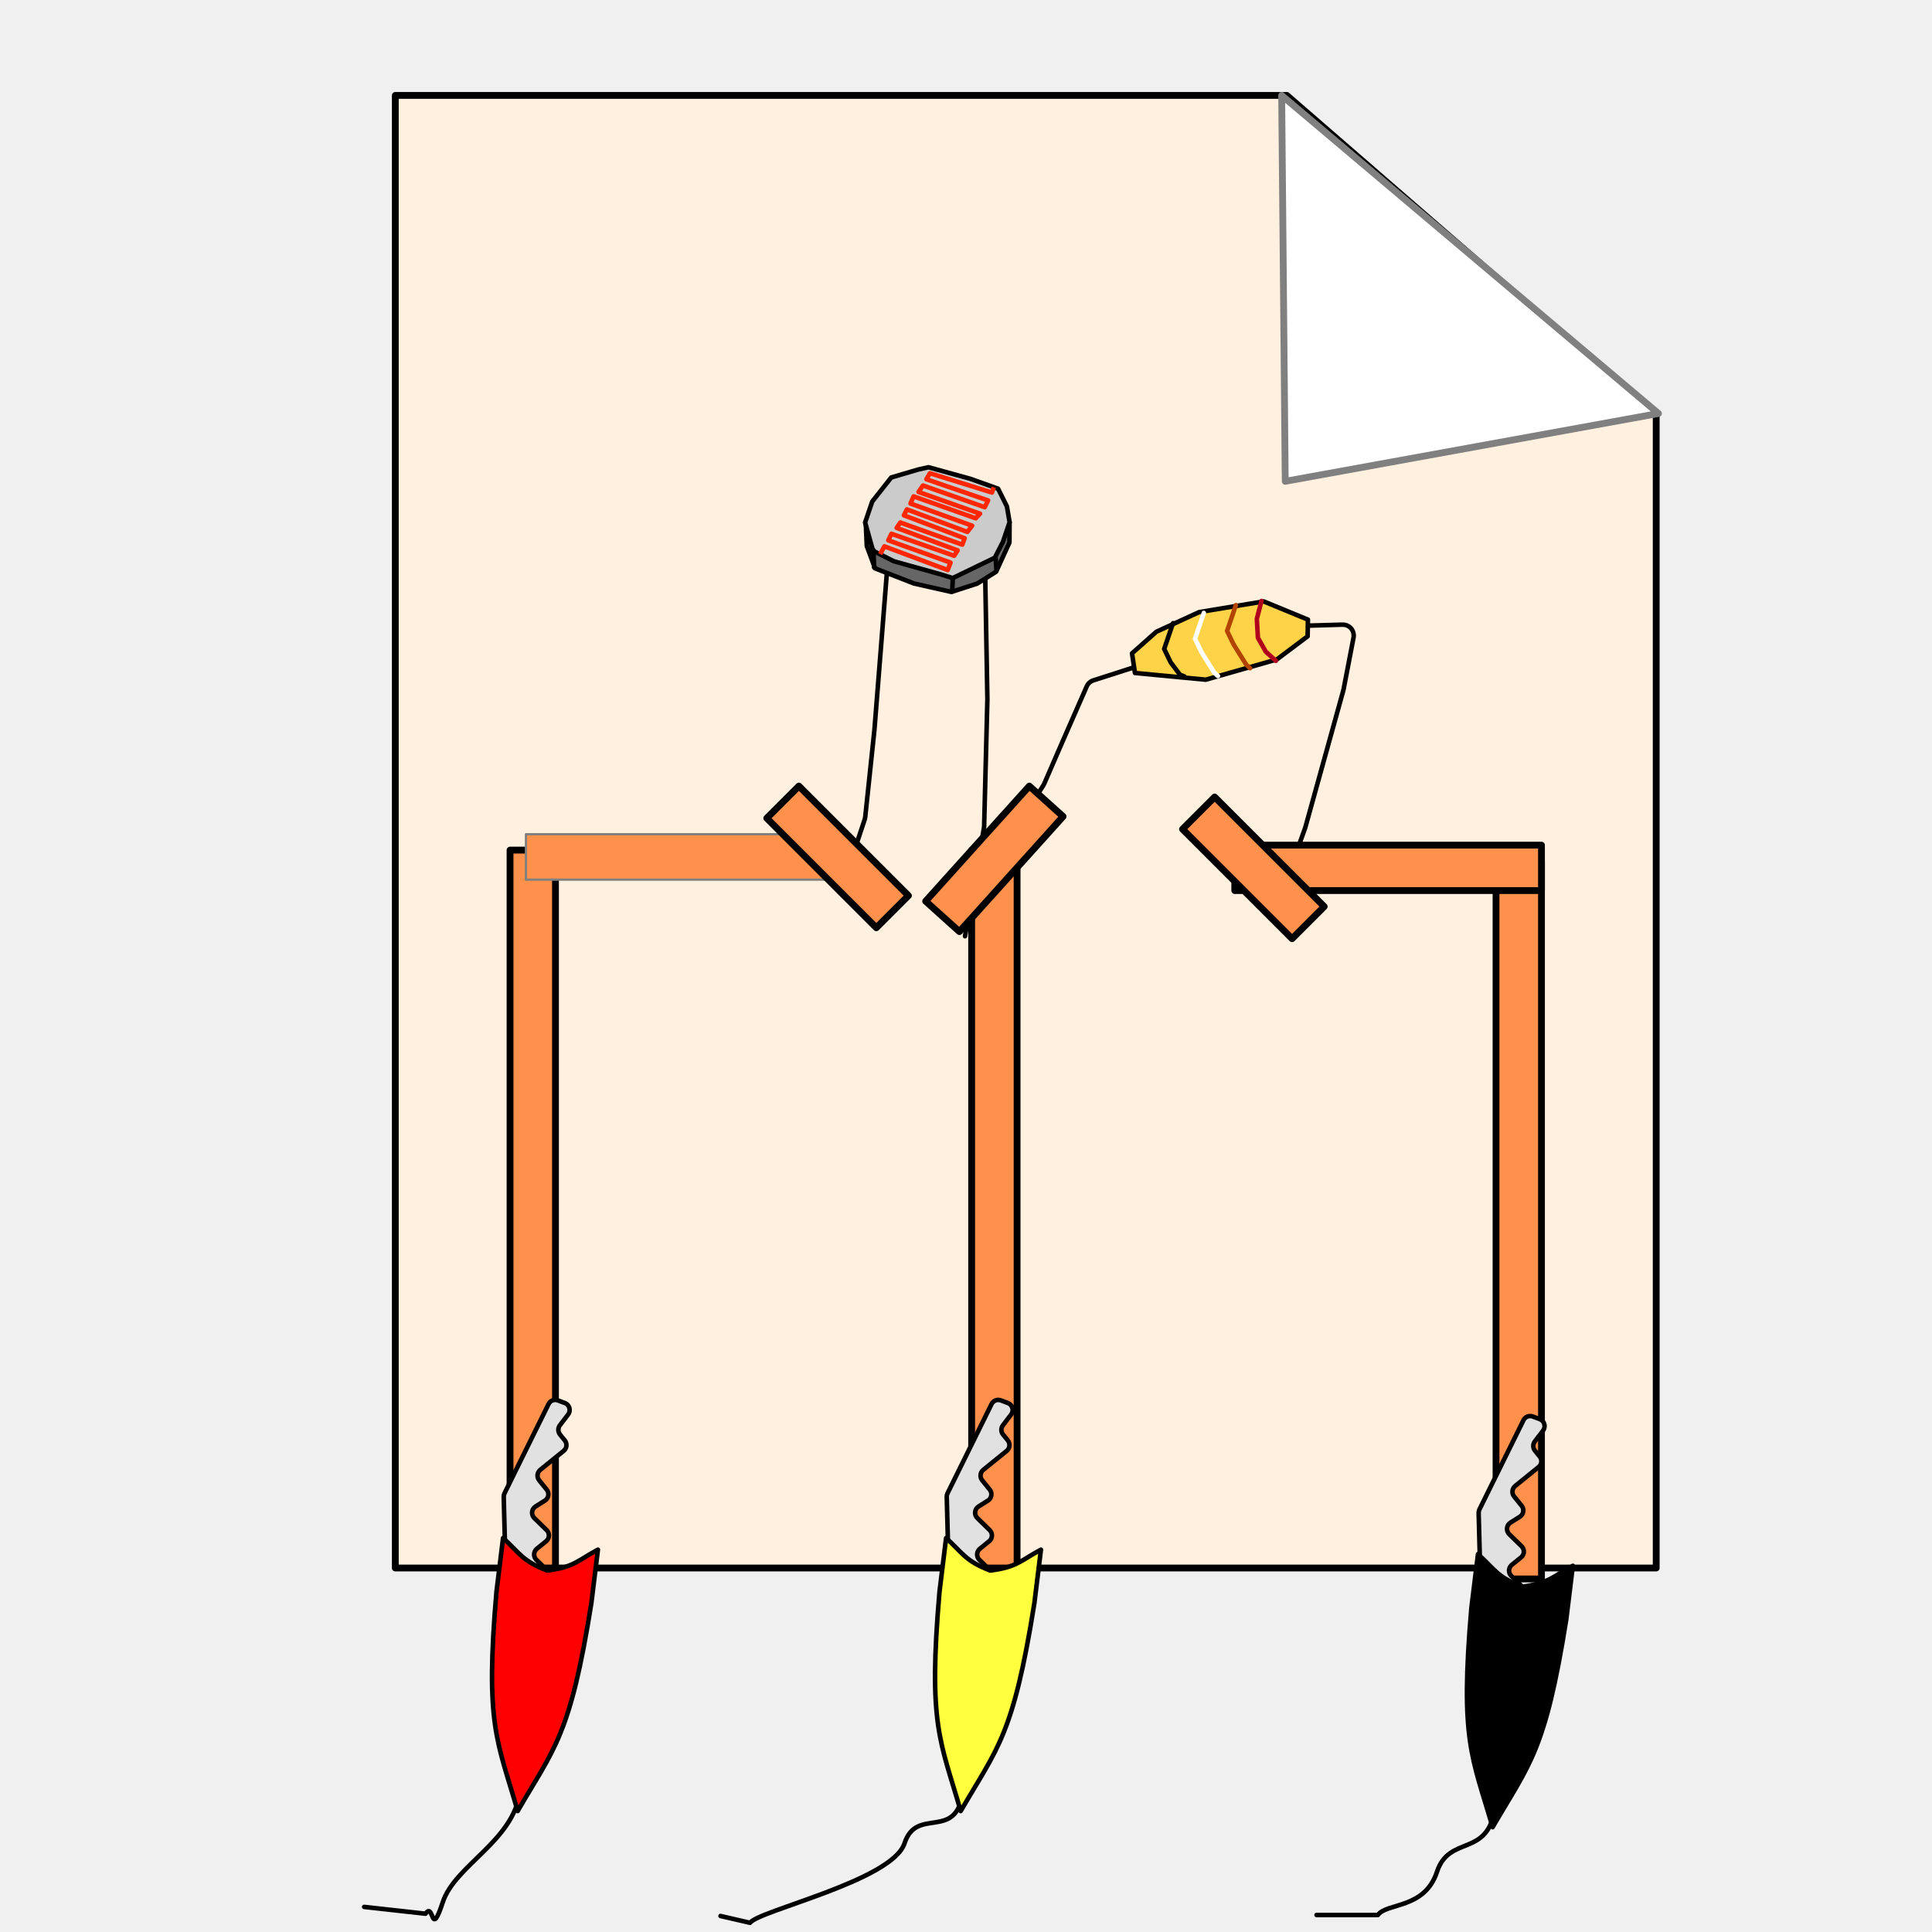
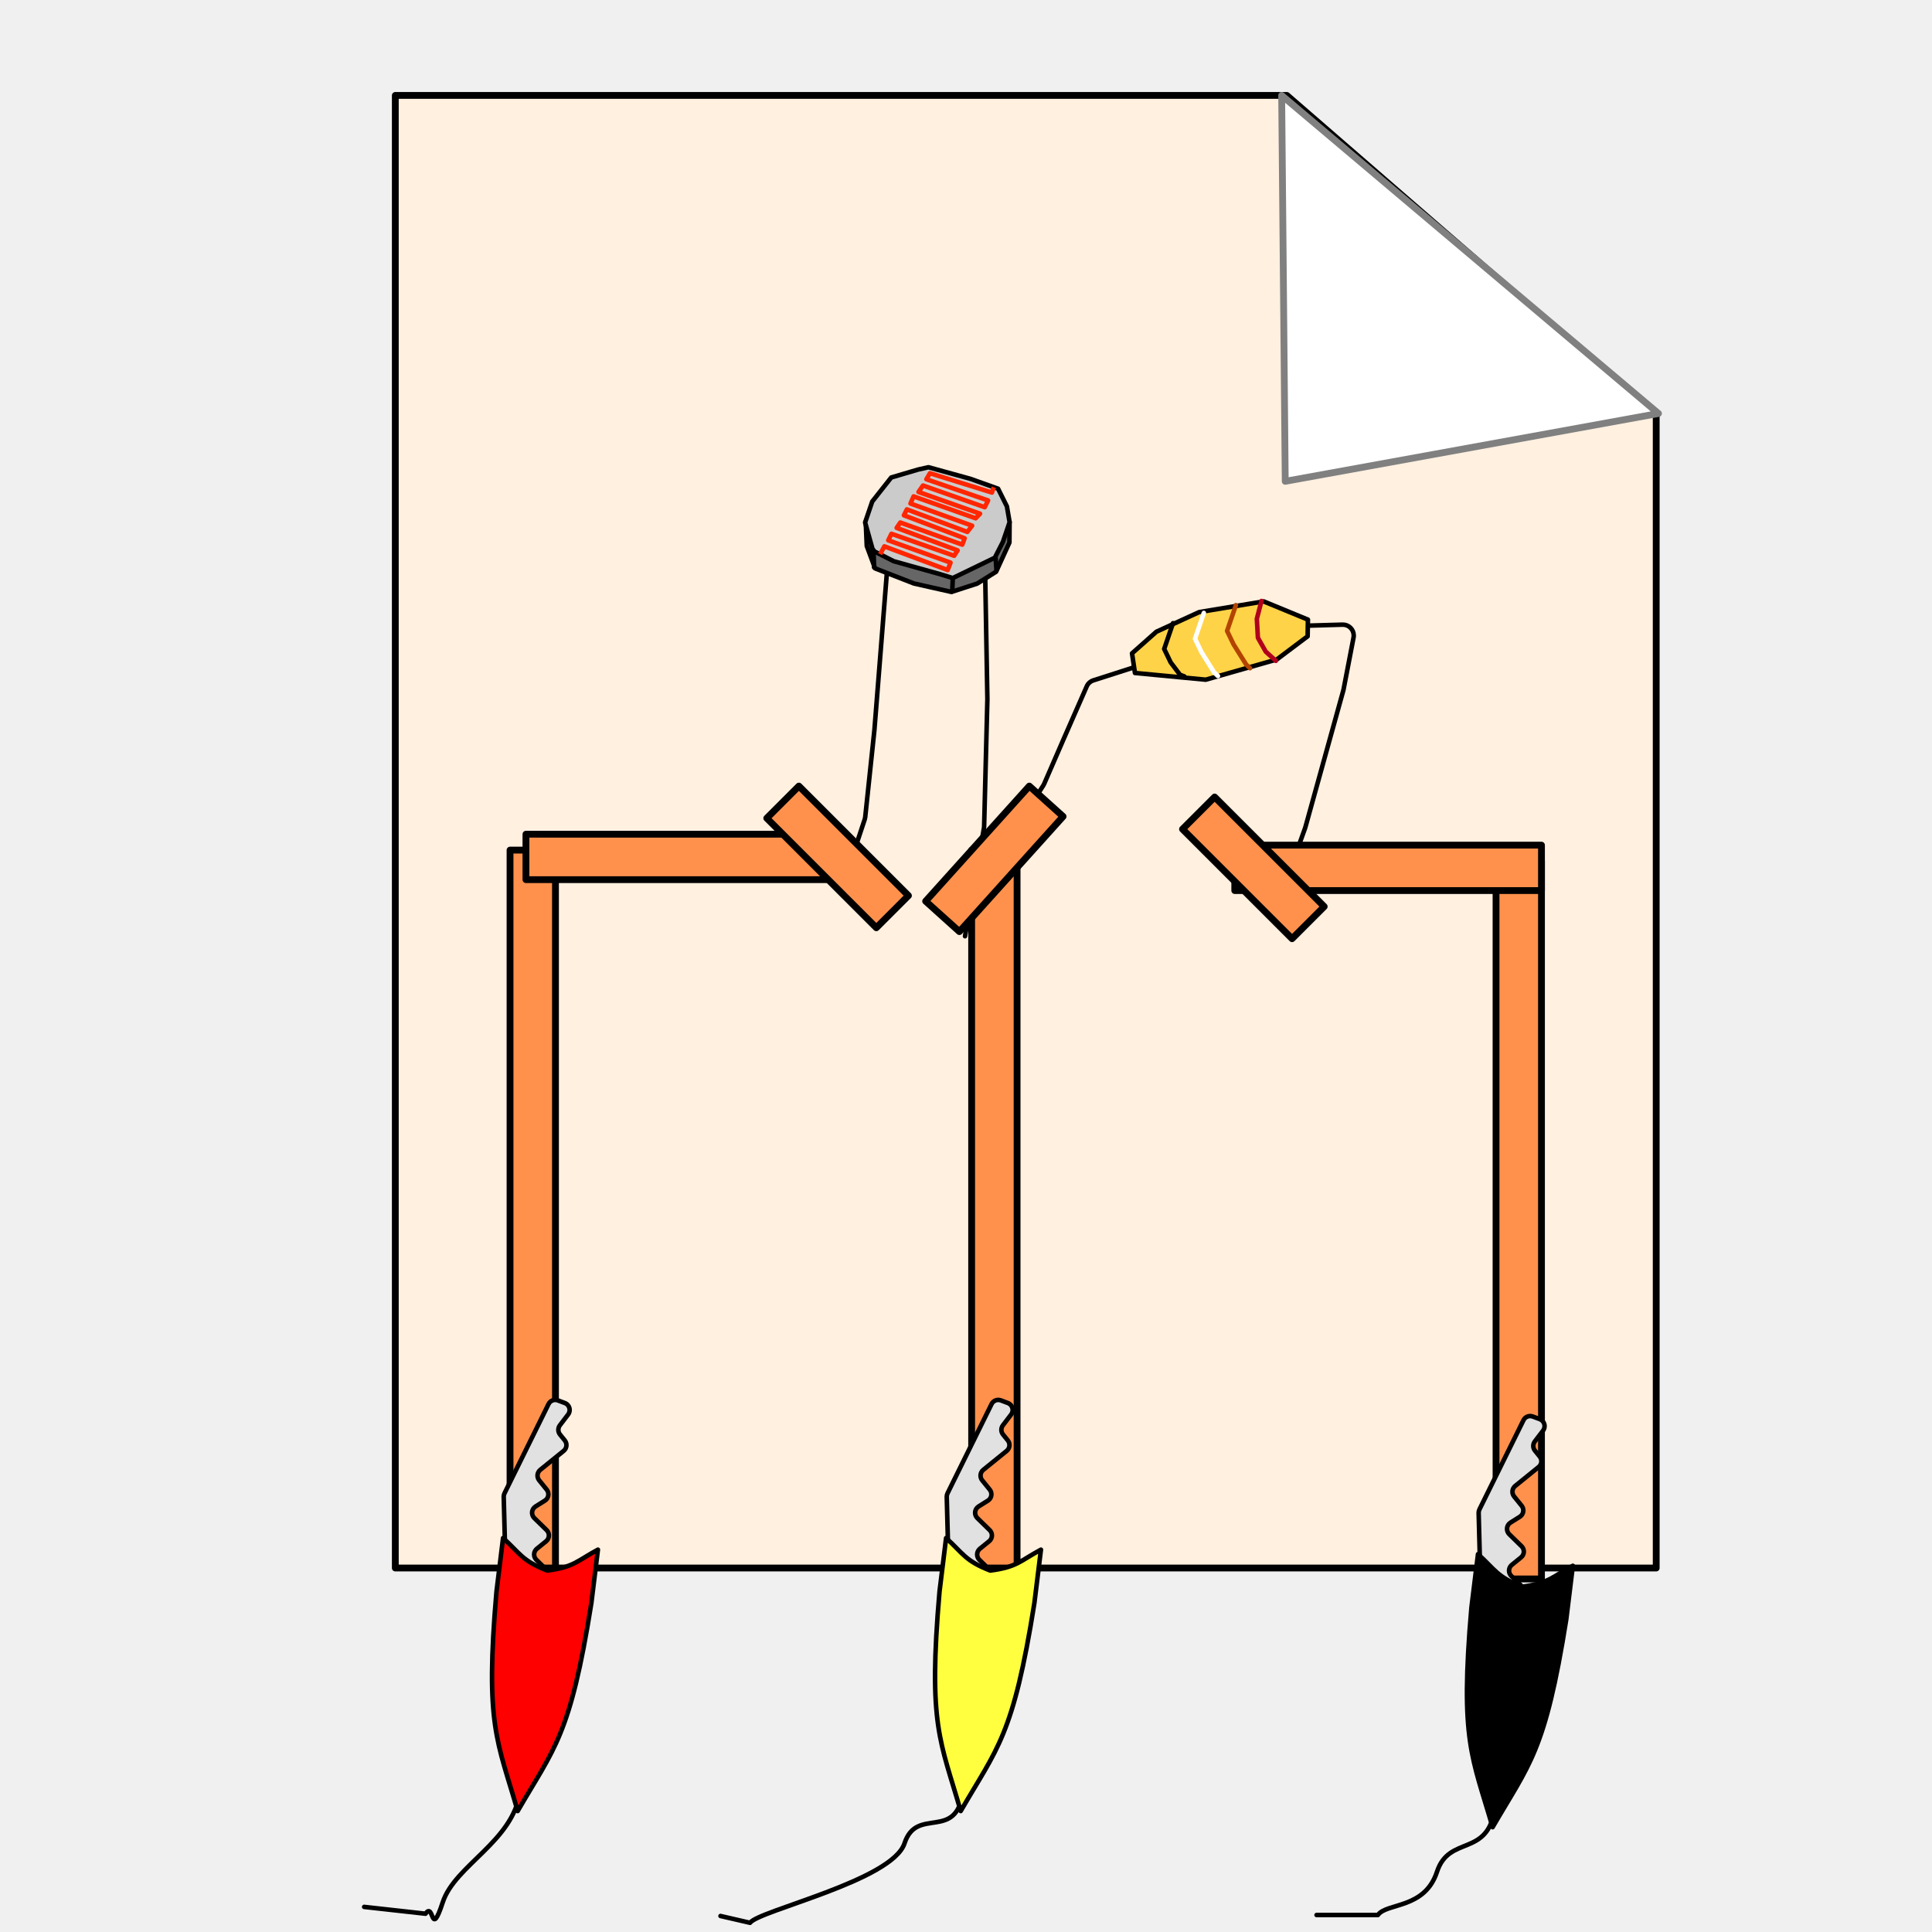
<svg xmlns="http://www.w3.org/2000/svg" version="1.1" viewBox="0 0 850.394 850.394" width="850.394" height="850.394">
  <defs />
  <g id="paper_circuit" stroke="none" stroke-dasharray="none" fill="none" stroke-opacity="1" fill-opacity="1">
    <g id="paper_circuit: Layer 1">
      <g id="Graphic_52">
        <path d="M 566.426 42 L 174 42 L 174 690.183 L 729 690.183 L 729 183.068 Z" fill="#fff0e0" />
        <path d="M 566.426 42 L 174 42 L 174 690.183 L 729 690.183 L 729 183.068 Z" stroke="black" stroke-linecap="round" stroke-linejoin="round" stroke-width="3" />
      </g>
      <g id="Group_82">
        <g id="Group_83">
          <g id="Group_97">
            <g id="Graphic_98">
              <path d="M 499.069 293.759 L 481.265 299.471 C 479.96 299.89 478.897 300.849 478.346 302.105 L 468.221 325.179 C 468.219 325.185 468.216 325.19 468.214 325.195 L 459.601 345.025 C 459.501 345.255 459.383 345.477 459.249 345.689 L 439.564 376.599" stroke="black" stroke-linecap="round" stroke-linejoin="round" stroke-width="2" />
            </g>
          </g>
          <g id="Group_95">
            <g id="Graphic_96">
              <path d="M 573.605 275.443 L 590.943 274.95 C 593.584 274.875 595.786 276.956 595.861 279.597 C 595.871 279.946 595.843 280.295 595.777 280.637 L 591.383 303.469 C 591.359 303.595 591.329 303.72 591.295 303.844 L 574.568 364.142 C 574.536 364.257 574.5 364.37 574.46 364.482 L 566.081 387.781" stroke="black" stroke-linecap="round" stroke-linejoin="round" stroke-width="2" />
            </g>
          </g>
          <g id="Group_92">
            <g id="Graphic_94">
              <path d="M 498.272 287.583 L 509.011 278.057 L 527.839 269.424 L 556.244 264.723 L 575.701 272.738 L 575.57 280.075 L 562.026 290.261 L 530.715 299.177 L 499.568 296.217 Z" fill="#ffd348" />
            </g>
            <g id="Graphic_93">
              <path d="M 498.272 287.583 L 509.011 278.057 L 527.839 269.424 L 556.244 264.723 L 575.701 272.738 L 575.57 280.075 L 562.026 290.261 L 530.715 299.177 L 499.568 296.217 Z" stroke="black" stroke-linecap="round" stroke-linejoin="round" stroke-width="2" />
            </g>
          </g>
          <g id="Group_90">
            <g id="Graphic_91">
              <path d="M 516.312 274.295 L 512.432 285.637 L 515.281 291.544 L 519.388 296.992 L 521.301 297.727" stroke="black" stroke-linecap="round" stroke-linejoin="round" stroke-width="2" />
            </g>
          </g>
          <g id="Group_88">
            <g id="Graphic_89">
              <path d="M 529.882 269.798 L 526.002 281.14 L 528.851 287.047 L 534.387 295.912 L 536.088 297.546" stroke="white" stroke-linecap="round" stroke-linejoin="round" stroke-width="2" />
            </g>
          </g>
          <g id="Group_86">
            <g id="Graphic_87">
              <path d="M 543.995 266.366 L 540.115 277.708 L 542.963 283.615 L 548.5 292.48 L 550.2 294.114" stroke="#b34400" stroke-linecap="round" stroke-linejoin="round" stroke-width="2" />
            </g>
          </g>
          <g id="Group_84">
            <g id="Graphic_85">
              <path d="M 555.252 264.523 L 553.206 272.407 L 553.682 280.715 L 557.131 286.824 L 561.591 290.879" stroke="#b1001c" stroke-linecap="round" stroke-linejoin="round" stroke-width="2" />
            </g>
          </g>
        </g>
      </g>
      <g id="Group_61">
        <g id="Group_62">
          <g id="Group_79">
            <g id="Graphic_80">
              <path d="M 390.619 248.957 L 384.88 321.342 C 384.877 321.379 384.873 321.416 384.869 321.453 L 380.833 359.695 C 380.8 360.006 380.733 360.314 380.634 360.613 L 371.083 389.31" stroke="black" stroke-linecap="round" stroke-linejoin="round" stroke-width="2" />
            </g>
          </g>
          <g id="Group_77">
            <g id="Graphic_78">
              <path d="M 433.671 254.684 L 434.609 307.676 C 434.61 307.738 434.61 307.799 434.608 307.861 L 433.175 363.772 C 433.17 363.983 433.149 364.195 433.112 364.404 L 424.763 412.086" stroke="black" stroke-linecap="round" stroke-linejoin="round" stroke-width="2" />
            </g>
          </g>
          <g id="Group_74">
            <g id="Graphic_76">
              <path d="M 381.052 229.56 L 381.52 240.343 L 385.183 250.176 L 402.281 256.832 L 418.779 260.548 L 430.133 256.871 L 438.446 251.656 L 444.314 238.804 L 444.377 229.838 L 437.786 225.716 Z" fill="#666" />
            </g>
            <g id="Graphic_75">
              <path d="M 381.052 229.56 L 381.52 240.343 L 385.183 250.176 L 402.281 256.832 L 418.779 260.548 L 430.133 256.871 L 438.446 251.656 L 444.314 238.804 L 444.377 229.838 L 437.786 225.716 Z" stroke="black" stroke-linecap="round" stroke-linejoin="round" stroke-width="2" />
            </g>
          </g>
          <g id="Group_71">
            <g id="Graphic_73">
              <path d="M 441.442 238.516 L 437.874 245.495 L 419.374 254.447 L 413.998 252.788 L 393.387 247.023 L 384.265 242.412 L 380.786 229.966 L 383.925 220.76 L 392.288 210.174 L 404.18 206.663 L 408.681 205.659 L 427.142 210.759 L 439.321 215.117 L 443.202 222.899 L 444.396 229.852 Z" fill="#cbcbcb" />
            </g>
            <g id="Graphic_72">
              <path d="M 441.442 238.516 L 437.874 245.495 L 419.374 254.447 L 413.998 252.788 L 393.387 247.023 L 384.265 242.412 L 380.786 229.966 L 383.925 220.76 L 392.288 210.174 L 404.18 206.663 L 408.681 205.659 L 427.142 210.759 L 439.321 215.117 L 443.202 222.899 L 444.396 229.852 Z" stroke="black" stroke-linecap="round" stroke-linejoin="round" stroke-width="2" />
            </g>
          </g>
          <g id="Group_69">
            <g id="Line_70">
              <line x1="384.737" y1="249.74" x2="384.472" y2="242.129" stroke="black" stroke-linecap="round" stroke-linejoin="round" stroke-width="2" />
            </g>
          </g>
          <g id="Group_67">
            <g id="Line_68">
              <line x1="419.14" y1="260.36" x2="419.363" y2="255.042" stroke="black" stroke-linecap="round" stroke-linejoin="round" stroke-width="2" />
            </g>
          </g>
          <g id="Group_65">
            <g id="Line_66">
              <line x1="438.606" y1="250.941" x2="438.242" y2="245.582" stroke="black" stroke-linecap="round" stroke-linejoin="round" stroke-width="2" />
            </g>
          </g>
          <g id="Group_63">
            <g id="Graphic_64">
              <path d="M 387.903 243.037 L 389.275 240.482 L 417.134 250.909 L 418.389 247.643 L 390.979 237.822 L 392.389 234.95 L 419.996 244.631 L 421.514 242.257 L 394.677 232.343 L 396.276 229.994 L 423.563 239.725 L 424.6 236.94 L 397.86 226.818 L 399.179 224.214 L 425.78 234.126 L 427.904 231.391 L 400.76 221.633 L 402.135 218.482 L 429.453 228.133 L 431.382 226.104 L 404.29 216.538 L 406.27 213.695 L 433.444 223.253 L 434.915 220.273 L 407.761 210.944 L 409.33 208.297 L 436.63 216.801 L 436.702 216.431 L 437.088 215.433" stroke="#ff2600" stroke-linecap="square" stroke-linejoin="round" stroke-width="2" />
            </g>
          </g>
        </g>
      </g>
      <g id="Graphic_51">
        <path d="M 730 182 L 565.714 211.859 L 564.146 42 Z" fill="white" />
        <path d="M 730 182 L 565.714 211.859 L 564.146 42 Z" stroke="gray" stroke-linecap="round" stroke-linejoin="round" stroke-width="3" />
      </g>
      <g id="Graphic_54">
        <rect x="224.5" y="374.183" width="20" height="316" fill="#ff914d" />
        <rect x="224.5" y="374.183" width="20" height="316" stroke="black" stroke-linecap="round" stroke-linejoin="round" stroke-width="3" />
      </g>
      <g id="Graphic_55">
        <rect x="658.5" y="379" width="20" height="316" fill="#ff914d" />
        <rect x="658.5" y="379" width="20" height="316" stroke="black" stroke-linecap="round" stroke-linejoin="round" stroke-width="3" />
      </g>
      <g id="Graphic_56">
        <rect x="231.5" y="367.183" width="135" height="20" fill="#ff914d" />
-         <rect x="231.5" y="367.183" width="135" height="20" stroke="gray" stroke-linecap="round" stroke-linejoin="round" stroke-width="1" />
+         <rect x="231.5" y="367.183" width="135" height="20" stroke="black" stroke-linecap="round" stroke-linejoin="round" stroke-width="3" />
      </g>
      <g id="Graphic_57">
        <rect x="543.5" y="372" width="135" height="20" fill="#ff914d" />
        <rect x="543.5" y="372" width="135" height="20" stroke="black" stroke-linecap="round" stroke-linejoin="round" stroke-width="3" />
      </g>
      <g id="Graphic_58">
        <rect x="427.683" y="374.183" width="20" height="316" fill="#ff914d" />
        <rect x="427.683" y="374.183" width="20" height="316" stroke="black" stroke-linecap="round" stroke-linejoin="round" stroke-width="3" />
      </g>
      <g id="Graphic_59">
        <path d="M 399.865 394.223 L 385.723 408.365 L 337.5 360.142 L 351.642 346 Z" fill="#ff914d" />
        <path d="M 399.865 394.223 L 385.723 408.365 L 337.5 360.142 L 351.642 346 Z" stroke="black" stroke-linecap="round" stroke-linejoin="round" stroke-width="3" />
      </g>
      <g id="Graphic_60">
        <path d="M 582.865 399.04 L 568.723 413.183 L 520.5 364.96 L 534.642 350.817 Z" fill="#ff914d" />
        <path d="M 582.865 399.04 L 568.723 413.183 L 520.5 364.96 L 534.642 350.817 Z" stroke="black" stroke-linecap="round" stroke-linejoin="round" stroke-width="3" />
      </g>
      <g id="Graphic_81">
        <path d="M 453.068 346 L 467.93 359.383 L 422.297 410.063 L 407.435 396.681 Z" fill="#ff914d" />
        <path d="M 453.068 346 L 467.93 359.383 L 422.297 410.063 L 407.435 396.681 Z" stroke="black" stroke-linecap="round" stroke-linejoin="round" stroke-width="3" />
      </g>
      <g id="Group_99">
        <g id="Group_100">
          <g id="Group_110">
            <g id="Graphic_111">
              <path d="M 228.912 788.681 C 225.763 810.702 200.257 820.901 194.87 837.347 C 189.482 853.792 191.111 836.912 187.298 842.347 L 160.298 839.347" stroke="black" stroke-linecap="round" stroke-linejoin="round" stroke-width="2" />
            </g>
          </g>
          <g id="Group_104">
            <g id="Graphic_106">
              <path d="M 241.447 618.016 L 222.055 657.314 C 221.819 657.792 221.703 658.32 221.717 658.852 L 222.851 701.597 C 222.866 702.145 223.017 702.68 223.292 703.154 L 233.256 720.348 C 234.009 721.648 235.549 722.269 236.993 721.856 L 238.301 721.482 C 239.986 721 240.961 719.244 240.479 717.559 C 240.418 717.347 240.335 717.141 240.232 716.946 L 234.557 706.235 C 233.824 704.85 234.173 703.139 235.391 702.152 L 241.629 697.101 C 243.036 695.962 243.253 693.897 242.113 692.49 C 242.033 692.391 241.947 692.296 241.855 692.207 L 236.09 686.582 C 234.794 685.318 234.769 683.242 236.033 681.947 C 236.122 681.855 236.217 681.769 236.316 681.688 L 240.386 678.393 C 241.793 677.253 242.01 675.189 240.871 673.782 C 240.791 673.682 240.704 673.588 240.613 673.498 L 235.193 668.211 C 233.897 666.946 233.871 664.871 235.136 663.575 C 235.318 663.388 235.521 663.224 235.742 663.086 L 239.837 660.52 C 241.371 659.558 241.836 657.535 240.874 656.001 C 240.804 655.889 240.727 655.782 240.644 655.679 L 237.322 651.577 C 236.183 650.17 236.4 648.106 237.807 646.966 L 248.111 638.622 C 249.518 637.483 249.735 635.419 248.595 634.012 L 246.495 631.418 C 245.543 630.243 245.519 628.569 246.436 627.366 L 250.067 622.607 C 251.166 621.168 250.889 619.111 249.45 618.013 C 249.195 617.818 248.912 617.662 248.612 617.549 L 245.537 616.397 C 243.96 615.806 242.192 616.505 241.447 618.016 Z" fill="#e1e1e1" />
            </g>
            <g id="Graphic_105">
              <path d="M 241.447 618.016 L 222.055 657.314 C 221.819 657.792 221.703 658.32 221.717 658.852 L 222.851 701.597 C 222.866 702.145 223.017 702.68 223.292 703.154 L 233.256 720.348 C 234.009 721.648 235.549 722.269 236.993 721.856 L 238.301 721.482 C 239.986 721 240.961 719.244 240.479 717.559 C 240.418 717.347 240.335 717.141 240.232 716.946 L 234.557 706.235 C 233.824 704.85 234.173 703.139 235.391 702.152 L 241.629 697.101 C 243.036 695.962 243.253 693.897 242.113 692.49 C 242.033 692.391 241.947 692.296 241.855 692.207 L 236.09 686.582 C 234.794 685.318 234.769 683.242 236.033 681.947 C 236.122 681.855 236.217 681.769 236.316 681.688 L 240.386 678.393 C 241.793 677.253 242.01 675.189 240.871 673.782 C 240.791 673.682 240.704 673.588 240.613 673.498 L 235.193 668.211 C 233.897 666.946 233.871 664.871 235.136 663.575 C 235.318 663.388 235.521 663.224 235.742 663.086 L 239.837 660.52 C 241.371 659.558 241.836 657.535 240.874 656.001 C 240.804 655.889 240.727 655.782 240.644 655.679 L 237.322 651.577 C 236.183 650.17 236.4 648.106 237.807 646.966 L 248.111 638.622 C 249.518 637.483 249.735 635.419 248.595 634.012 L 246.495 631.418 C 245.543 630.243 245.519 628.569 246.436 627.366 L 250.067 622.607 C 251.166 621.168 250.889 619.111 249.45 618.013 C 249.195 617.818 248.912 617.662 248.612 617.549 L 245.537 616.397 C 243.96 615.806 242.192 616.505 241.447 618.016 Z" stroke="black" stroke-linecap="round" stroke-linejoin="round" stroke-width="2" />
            </g>
          </g>
          <g id="Group_101">
            <g id="Graphic_103">
              <path d="M 221.431 676.979 L 218.542 700.503 C 213.409 759.569 218.949 766.219 227.864 797.162 C 243.999 769.295 250.984 764.183 260.293 705.629 L 263.181 682.105 C 254.109 686.961 252.704 689.773 240.862 691.304 C 229.741 686.953 229.059 683.885 221.431 676.979" fill="red" />
            </g>
            <g id="Graphic_102">
              <path d="M 221.431 676.979 L 218.542 700.503 C 213.409 759.569 218.949 766.219 227.864 797.162 C 243.999 769.295 250.984 764.183 260.293 705.629 L 263.181 682.105 C 254.109 686.961 252.704 689.773 240.862 691.304 C 229.741 686.953 229.059 683.885 221.431 676.979" stroke="black" stroke-linecap="round" stroke-linejoin="round" stroke-width="2" />
            </g>
          </g>
        </g>
      </g>
      <g id="Group_112">
        <g id="Group_113">
          <g id="Group_120">
            <g id="Graphic_121">
              <path d="M 423.916 788.681 C 420.766 810.702 403.529 794.901 398.142 811.347 C 392.754 827.792 333.954 840.912 330.142 846.347 L 317.142 843.347" stroke="black" stroke-linecap="round" stroke-linejoin="round" stroke-width="2" />
            </g>
          </g>
          <g id="Group_117">
            <g id="Graphic_119">
              <path d="M 436.45 618.016 L 417.058 657.314 C 416.823 657.792 416.707 658.32 416.721 658.852 L 417.855 701.597 C 417.87 702.145 418.021 702.68 418.296 703.154 L 428.259 720.348 C 429.012 721.648 430.553 722.269 431.997 721.856 L 433.304 721.482 C 434.989 721 435.964 719.244 435.482 717.559 C 435.422 717.347 435.339 717.141 435.236 716.946 L 429.561 706.235 C 428.827 704.85 429.176 703.139 430.395 702.152 L 436.632 697.101 C 438.039 695.962 438.256 693.897 437.117 692.49 C 437.036 692.391 436.95 692.296 436.859 692.207 L 431.094 686.582 C 429.798 685.318 429.772 683.242 431.037 681.947 C 431.126 681.855 431.221 681.769 431.32 681.688 L 435.39 678.393 C 436.797 677.253 437.014 675.189 435.875 673.782 C 435.794 673.682 435.708 673.588 435.616 673.498 L 430.196 668.211 C 428.901 666.946 428.875 664.871 430.139 663.575 C 430.321 663.388 430.524 663.224 430.745 663.086 L 434.841 660.52 C 436.375 659.558 436.839 657.535 435.878 656.001 C 435.808 655.889 435.731 655.782 435.648 655.679 L 432.326 651.577 C 431.187 650.17 431.404 648.106 432.811 646.966 L 443.114 638.622 C 444.521 637.483 444.738 635.419 443.599 634.012 L 441.499 631.418 C 440.547 630.243 440.523 628.569 441.44 627.366 L 445.071 622.607 C 446.169 621.168 445.893 619.111 444.453 618.013 C 444.198 617.818 443.916 617.662 443.615 617.549 L 440.541 616.397 C 438.964 615.806 437.196 616.505 436.45 618.016 Z" fill="#e1e1e1" />
            </g>
            <g id="Graphic_118">
              <path d="M 436.45 618.016 L 417.058 657.314 C 416.823 657.792 416.707 658.32 416.721 658.852 L 417.855 701.597 C 417.87 702.145 418.021 702.68 418.296 703.154 L 428.259 720.348 C 429.012 721.648 430.553 722.269 431.997 721.856 L 433.304 721.482 C 434.989 721 435.964 719.244 435.482 717.559 C 435.422 717.347 435.339 717.141 435.236 716.946 L 429.561 706.235 C 428.827 704.85 429.176 703.139 430.395 702.152 L 436.632 697.101 C 438.039 695.962 438.256 693.897 437.117 692.49 C 437.036 692.391 436.95 692.296 436.859 692.207 L 431.094 686.582 C 429.798 685.318 429.772 683.242 431.037 681.947 C 431.126 681.855 431.221 681.769 431.32 681.688 L 435.39 678.393 C 436.797 677.253 437.014 675.189 435.875 673.782 C 435.794 673.682 435.708 673.588 435.616 673.498 L 430.196 668.211 C 428.901 666.946 428.875 664.871 430.139 663.575 C 430.321 663.388 430.524 663.224 430.745 663.086 L 434.841 660.52 C 436.375 659.558 436.839 657.535 435.878 656.001 C 435.808 655.889 435.731 655.782 435.648 655.679 L 432.326 651.577 C 431.187 650.17 431.404 648.106 432.811 646.966 L 443.114 638.622 C 444.521 637.483 444.738 635.419 443.599 634.012 L 441.499 631.418 C 440.547 630.243 440.523 628.569 441.44 627.366 L 445.071 622.607 C 446.169 621.168 445.893 619.111 444.453 618.013 C 444.198 617.818 443.916 617.662 443.615 617.549 L 440.541 616.397 C 438.964 615.806 437.196 616.505 436.45 618.016 Z" stroke="black" stroke-linecap="round" stroke-linejoin="round" stroke-width="2" />
            </g>
          </g>
          <g id="Group_114">
            <g id="Graphic_116">
              <path d="M 416.434 676.979 L 413.546 700.503 C 408.412 759.569 413.953 766.219 422.867 797.162 C 439.003 769.295 445.988 764.183 455.296 705.629 L 458.184 682.105 C 449.112 686.961 447.708 689.773 435.865 691.304 C 424.745 686.953 424.062 683.885 416.434 676.979" fill="#ffff40" />
            </g>
            <g id="Graphic_115">
              <path d="M 416.434 676.979 L 413.546 700.503 C 408.412 759.569 413.953 766.219 422.867 797.162 C 439.003 769.295 445.988 764.183 455.296 705.629 L 458.184 682.105 C 449.112 686.961 447.708 689.773 435.865 691.304 C 424.745 686.953 424.062 683.885 416.434 676.979" stroke="black" stroke-linecap="round" stroke-linejoin="round" stroke-width="2" />
            </g>
          </g>
        </g>
      </g>
      <g id="Group_122">
        <g id="Group_123">
          <g id="Group_130">
            <g id="Graphic_131">
              <path d="M 658.041 795.784 C 654.891 817.805 637.889 807.466 632.502 823.911 C 627.114 840.356 610.314 837.476 606.502 842.911 L 579.502 842.911" stroke="black" stroke-linecap="round" stroke-linejoin="round" stroke-width="2" />
            </g>
          </g>
          <g id="Group_127">
            <g id="Graphic_129">
              <path d="M 670.575 625.119 L 651.183 664.418 C 650.948 664.895 650.832 665.423 650.846 665.955 L 651.98 708.7 C 651.995 709.248 652.146 709.783 652.421 710.257 L 662.384 727.451 C 663.137 728.751 664.678 729.373 666.122 728.959 L 667.429 728.586 C 669.114 728.104 670.089 726.347 669.607 724.662 C 669.547 724.45 669.464 724.245 669.361 724.049 L 663.686 713.338 C 662.952 711.953 663.302 710.242 664.52 709.255 L 670.758 704.204 C 672.164 703.065 672.381 701.001 671.242 699.594 C 671.162 699.494 671.075 699.4 670.984 699.31 L 665.219 693.686 C 663.923 692.421 663.897 690.346 665.162 689.05 C 665.251 688.958 665.346 688.872 665.445 688.792 L 669.515 685.496 C 670.922 684.356 671.139 682.292 670 680.885 C 669.919 680.786 669.833 680.691 669.741 680.602 L 664.322 675.314 C 663.026 674.049 663 671.974 664.264 670.678 C 664.446 670.492 664.65 670.328 664.87 670.189 L 668.966 667.623 C 670.5 666.662 670.964 664.639 670.003 663.104 C 669.933 662.992 669.856 662.885 669.773 662.782 L 666.451 658.68 C 665.312 657.273 665.529 655.209 666.936 654.069 L 677.24 645.726 C 678.647 644.586 678.864 642.522 677.724 641.115 L 675.624 638.521 C 674.672 637.346 674.648 635.672 675.565 634.47 L 679.196 629.711 C 680.294 628.271 680.018 626.214 678.578 625.116 C 678.323 624.921 678.041 624.765 677.74 624.653 L 674.666 623.5 C 673.089 622.909 671.321 623.609 670.575 625.119 Z" fill="#e1e1e1" />
            </g>
            <g id="Graphic_128">
              <path d="M 670.575 625.119 L 651.183 664.418 C 650.948 664.895 650.832 665.423 650.846 665.955 L 651.98 708.7 C 651.995 709.248 652.146 709.783 652.421 710.257 L 662.384 727.451 C 663.137 728.751 664.678 729.373 666.122 728.959 L 667.429 728.586 C 669.114 728.104 670.089 726.347 669.607 724.662 C 669.547 724.45 669.464 724.245 669.361 724.049 L 663.686 713.338 C 662.952 711.953 663.302 710.242 664.52 709.255 L 670.758 704.204 C 672.164 703.065 672.381 701.001 671.242 699.594 C 671.162 699.494 671.075 699.4 670.984 699.31 L 665.219 693.686 C 663.923 692.421 663.897 690.346 665.162 689.05 C 665.251 688.958 665.346 688.872 665.445 688.792 L 669.515 685.496 C 670.922 684.356 671.139 682.292 670 680.885 C 669.919 680.786 669.833 680.691 669.741 680.602 L 664.322 675.314 C 663.026 674.049 663 671.974 664.264 670.678 C 664.446 670.492 664.65 670.328 664.87 670.189 L 668.966 667.623 C 670.5 666.662 670.964 664.639 670.003 663.104 C 669.933 662.992 669.856 662.885 669.773 662.782 L 666.451 658.68 C 665.312 657.273 665.529 655.209 666.936 654.069 L 677.24 645.726 C 678.647 644.586 678.864 642.522 677.724 641.115 L 675.624 638.521 C 674.672 637.346 674.648 635.672 675.565 634.47 L 679.196 629.711 C 680.294 628.271 680.018 626.214 678.578 625.116 C 678.323 624.921 678.041 624.765 677.74 624.653 L 674.666 623.5 C 673.089 622.909 671.321 623.609 670.575 625.119 Z" stroke="black" stroke-linecap="round" stroke-linejoin="round" stroke-width="2" />
            </g>
          </g>
          <g id="Group_124">
            <g id="Graphic_126">
              <path d="M 650.559 684.082 L 647.671 707.606 C 642.538 766.673 648.078 773.323 656.992 804.266 C 673.128 776.398 680.113 771.286 689.421 712.732 L 692.31 689.208 C 683.237 694.064 681.833 696.876 669.99 698.407 C 658.87 694.057 658.187 690.988 650.559 684.082" fill="black" />
            </g>
            <g id="Graphic_125">
              <path d="M 650.559 684.082 L 647.671 707.606 C 642.538 766.673 648.078 773.323 656.992 804.266 C 673.128 776.398 680.113 771.286 689.421 712.732 L 692.31 689.208 C 683.237 694.064 681.833 696.876 669.99 698.407 C 658.87 694.057 658.187 690.988 650.559 684.082" stroke="black" stroke-linecap="round" stroke-linejoin="round" stroke-width="2" />
            </g>
          </g>
        </g>
      </g>
    </g>
  </g>
</svg>
